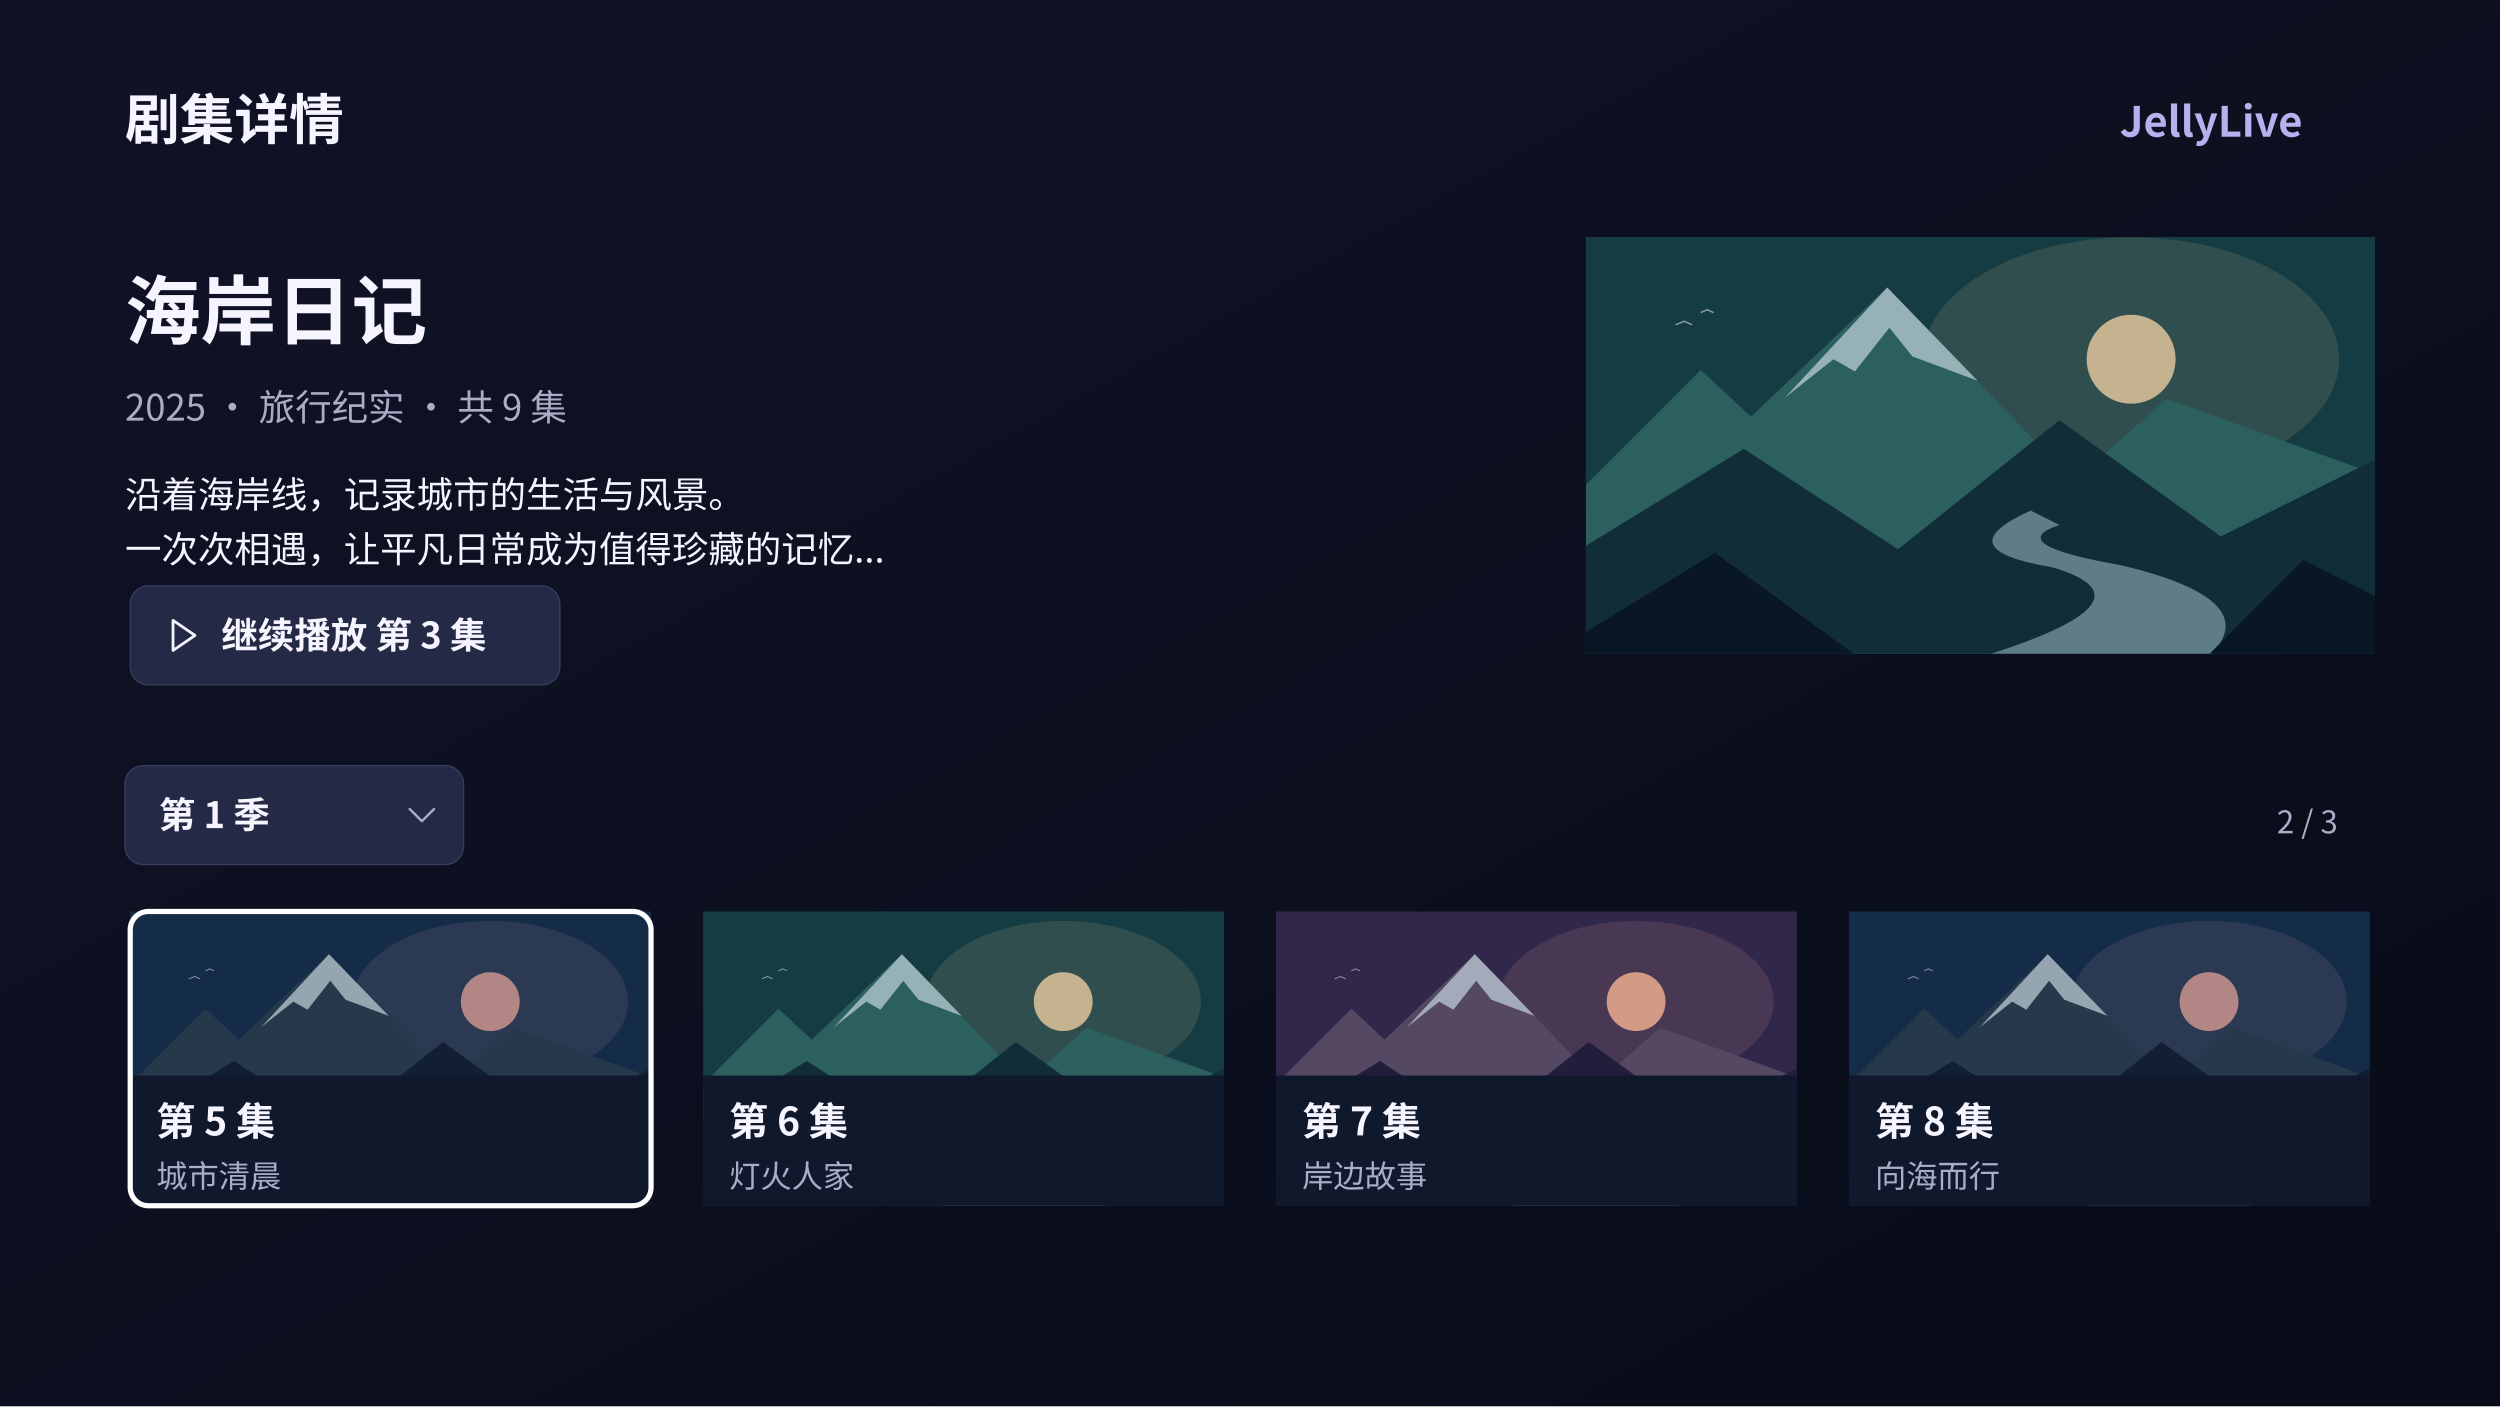
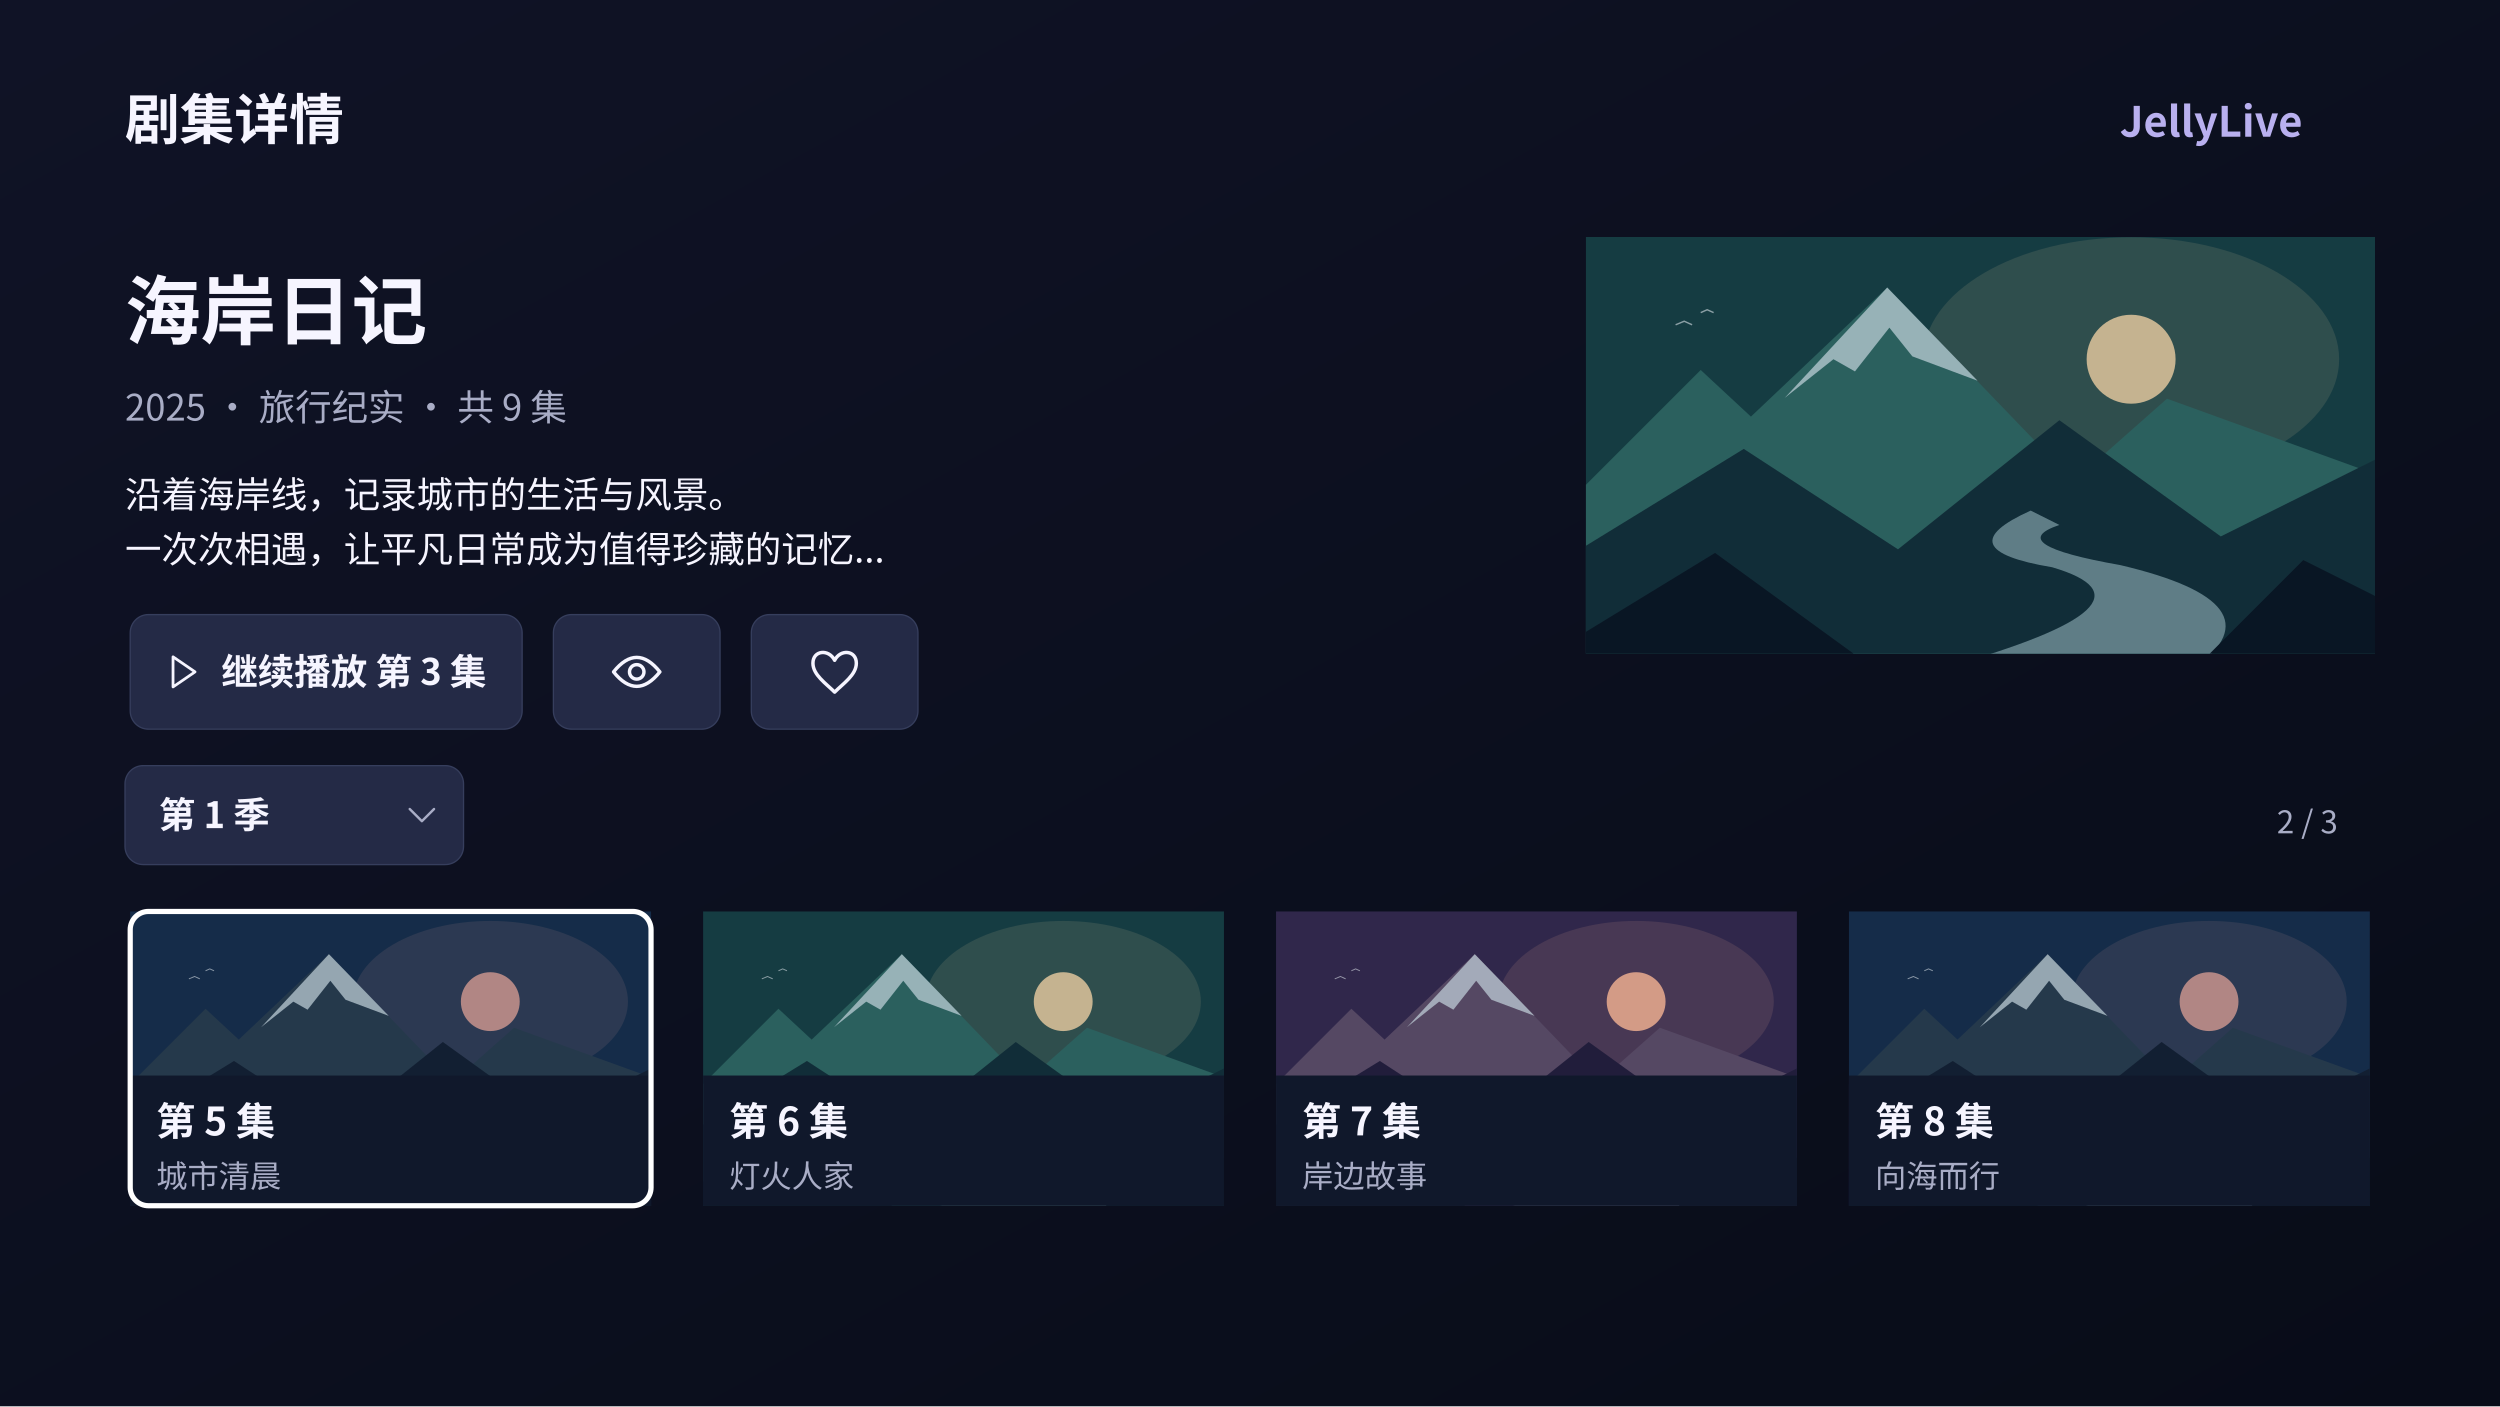
<svg xmlns="http://www.w3.org/2000/svg" width="1920" height="1080" viewBox="0 0 1920 1080" role="img" aria-labelledby="title desc">
  <defs>
    <linearGradient id="bg" x2="1" y2="1">
      <stop stop-color="#101326" />
      <stop offset="1" stop-color="#080c18" />
    </linearGradient>
    <linearGradient id="purple" x2="1" y2="1">
      <stop stop-color="#6652d5" />
      <stop offset="1" stop-color="#3a327d" />
    </linearGradient>
  </defs>
  <g font-family="Noto Sans CJK SC, Microsoft YaHei, sans-serif">
    <rect width="1920" height="1080" fill="url(#bg)" />
    <text x="96" y="107" fill="#f6f5ff" font-size="42" font-weight="650">剧集详情</text>
    <text x="1628" y="105" fill="#b9b0ef" font-size="32" font-weight="600">JellyLive</text>
    <svg x="1218" y="182" width="606" height="320" viewBox="0 0 1100 620" preserveAspectRatio="xMidYMid slice">
      <rect width="1100" height="620" fill="#153c42" />
      <ellipse cx="760" cy="190" rx="290" ry="170" fill="#c5b390" opacity=".15" />
      <circle cx="760" cy="190" r="62" fill="#c5b390" />
      <path d="M0 365 L160 205 L230 270 L420 90 L680 360 L810 245 L1100 350 V620 H0Z" fill="#2b605e" />
      <path d="M277 244 L420 90 L546 220 L455 186 L423 146 L375 207 L345 190Z" fill="#c4d4dd" opacity=".7" />
      <path d="M0 450 L220 315 L435 455 L660 275 L885 437 L1100 330 V620 H0Z" fill="#112d38" />
      <path d="M620 401 Q500 455 650 480 Q820 530 500 620 H850 Q970 530 745 477 Q580 448 660 421Z" fill="#93b3bb" opacity=".6" />
      <path d="M0 570 L180 460 L400 620 H0Z M850 620 L1000 470 L1100 520 V620Z" fill="#091624" />
      <path d="M125 142 l12 -5 l11 5 M160 125 l9 -4 l9 4" fill="none" stroke="#dae1e7" stroke-width="2" opacity=".6" />
    </svg>
    <text x="96" y="260" fill="#f6f5ff" font-size="58" font-weight="650">海岸日记</text>
    <text x="96" y="323" fill="#a9adc6" font-size="28" font-weight="400">2025 · 旅行纪实 · 共 9 集</text>
    <g data-role="overview" data-max-lines="2">
      <text x="96" y="390" fill="#f6f5ff" font-size="28" font-weight="400">沿着海岸线，记录城市的生活与风景。</text>
      <text x="96" y="432" fill="#f6f5ff" font-size="28" font-weight="400">一次次相遇，让平凡日常成为值得珍藏的记忆...</text>
    </g>
-     <rect x="100" y="450" width="330" height="76" rx="14" fill="#242a46" stroke="#363e5d" stroke-width="1" />
-     <g transform="translate(124 472.0) scale(0.8888889)">
-       <path d="M10 5 L29 18 L10 31 Z" fill="none" stroke="#f6f5ff" stroke-width="2.4" stroke-linecap="round" stroke-linejoin="round" />
+     <g data-role="series-actions" data-y="472" data-overview-bottom="442" data-gap="30">
+       <rect x="100" y="472" width="301" height="88" rx="14" fill="#242a46" stroke="#363e5d" stroke-width="1" />
+       <g transform="translate(124 500.0) scale(0.8888889)">
+         <path d="M10 5 L29 18 L10 31 Z" fill="none" stroke="#f6f5ff" stroke-width="2.4" stroke-linecap="round" stroke-linejoin="round" />
+       </g>
+       <text x="170" y="526.0" fill="#f6f5ff" font-size="28" font-weight="600">继续播放 第 3 集</text>
+       <g data-role="detail-action" aria-label="标记剧集已看">
+         <rect x="425" y="472" width="128" height="88" rx="14" fill="#242a46" stroke="#363e5d" stroke-width="1" />
+         <g transform="translate(469 496) scale(1.111111)">
+           <path d="M2 18 Q18 -2 34 18 Q18 38 2 18 Z M23 18 A5 5 0 1 1 13 18 A5 5 0 1 1 23 18" fill="none" stroke="#f6f5ff" stroke-width="2.4" stroke-linecap="round" stroke-linejoin="round" />
+         </g>
+       </g>
+       <g data-role="detail-action" aria-label="收藏剧集">
+         <rect x="577" y="472" width="128" height="88" rx="14" fill="#242a46" stroke="#363e5d" stroke-width="1" />
+         <g transform="translate(621 496) scale(1.111111)">
+           <path d="M18 32 C12 26 3 20 3 12 C3 3 14 2 18 10 C22 2 33 3 33 12 C33 20 24 26 18 32 Z" fill="none" stroke="#f6f5ff" stroke-width="2.4" stroke-linecap="round" stroke-linejoin="round" />
+         </g>
+       </g>
    </g>
-     <text x="170" y="498.0" fill="#f6f5ff" font-size="28" font-weight="600">继续播放 第 3 集</text>
    <rect x="96" y="588" width="260" height="76" rx="14" fill="#242a46" stroke="#363e5d" stroke-width="1" />
    <text x="122" y="636.0" fill="#f6f5ff" font-size="28" font-weight="600">第 1 季</text>
    <g transform="translate(310 612) scale(0.7777778)">
      <path d="M6 12 L18 24 L30 12" fill="none" stroke="#a9adc6" stroke-width="2.4" stroke-linecap="round" stroke-linejoin="round" />
    </g>
    <text x="1772" y="640" text-anchor="middle" fill="#a9adc6" font-size="24" font-weight="400">2 / 3</text>
    <g data-role="episode-page" data-page="2" data-pages="3">
      <svg x="100" y="700" width="400" height="226" viewBox="0 0 1100 620" preserveAspectRatio="xMidYMid slice">
        <rect width="1100" height="620" fill="#152c49" />
        <ellipse cx="760" cy="190" rx="290" ry="170" fill="#b18684" opacity=".15" />
        <circle cx="760" cy="190" r="62" fill="#b18684" />
        <path d="M0 365 L160 205 L230 270 L420 90 L680 360 L810 245 L1100 350 V620 H0Z" fill="#25394b" />
        <path d="M277 244 L420 90 L546 220 L455 186 L423 146 L375 207 L345 190Z" fill="#c4d4dd" opacity=".7" />
        <path d="M0 450 L220 315 L435 455 L660 275 L885 437 L1100 330 V620 H0Z" fill="#121f32" />
        <path d="M620 401 Q500 455 650 480 Q820 530 500 620 H850 Q970 530 745 477 Q580 448 660 421Z" fill="#93b3bb" opacity=".6" />
        <path d="M0 570 L180 460 L400 620 H0Z M850 620 L1000 470 L1100 520 V620Z" fill="#091624" />
        <path d="M125 142 l12 -5 l11 5 M160 125 l9 -4 l9 4" fill="none" stroke="#dae1e7" stroke-width="2" opacity=".6" />
      </svg>
      <rect x="100" y="826" width="400" height="100" rx="0" fill="#10182b" stroke="none" stroke-width="1" />
      <text x="120" y="872" fill="#f6f5ff" font-size="30" font-weight="650">第 5 集</text>
      <text x="120" y="912" fill="#a9adc6" font-size="24" font-weight="400">城市清晨</text>
      <rect x="100" y="700" width="400" height="226" rx="14" fill="none" stroke="#fff" stroke-width="4" />
      <svg x="540" y="700" width="400" height="226" viewBox="0 0 1100 620" preserveAspectRatio="xMidYMid slice">
        <rect width="1100" height="620" fill="#153c42" />
        <ellipse cx="760" cy="190" rx="290" ry="170" fill="#c5b390" opacity=".15" />
        <circle cx="760" cy="190" r="62" fill="#c5b390" />
        <path d="M0 365 L160 205 L230 270 L420 90 L680 360 L810 245 L1100 350 V620 H0Z" fill="#2b605e" />
        <path d="M277 244 L420 90 L546 220 L455 186 L423 146 L375 207 L345 190Z" fill="#c4d4dd" opacity=".7" />
        <path d="M0 450 L220 315 L435 455 L660 275 L885 437 L1100 330 V620 H0Z" fill="#112d38" />
        <path d="M620 401 Q500 455 650 480 Q820 530 500 620 H850 Q970 530 745 477 Q580 448 660 421Z" fill="#93b3bb" opacity=".6" />
        <path d="M0 570 L180 460 L400 620 H0Z M850 620 L1000 470 L1100 520 V620Z" fill="#091624" />
        <path d="M125 142 l12 -5 l11 5 M160 125 l9 -4 l9 4" fill="none" stroke="#dae1e7" stroke-width="2" opacity=".6" />
      </svg>
      <rect x="540" y="826" width="400" height="100" rx="0" fill="#10182b" stroke="none" stroke-width="1" />
      <text x="560" y="872" fill="#f6f5ff" font-size="30" font-weight="650">第 6 集</text>
      <text x="560" y="912" fill="#a9adc6" font-size="24" font-weight="400">灯火人家</text>
      <svg x="980" y="700" width="400" height="226" viewBox="0 0 1100 620" preserveAspectRatio="xMidYMid slice">
        <rect width="1100" height="620" fill="#30274b" />
        <ellipse cx="760" cy="190" rx="290" ry="170" fill="#d39b86" opacity=".15" />
        <circle cx="760" cy="190" r="62" fill="#d39b86" />
        <path d="M0 365 L160 205 L230 270 L420 90 L680 360 L810 245 L1100 350 V620 H0Z" fill="#554863" />
        <path d="M277 244 L420 90 L546 220 L455 186 L423 146 L375 207 L345 190Z" fill="#c4d4dd" opacity=".7" />
        <path d="M0 450 L220 315 L435 455 L660 275 L885 437 L1100 330 V620 H0Z" fill="#211d3b" />
        <path d="M620 401 Q500 455 650 480 Q820 530 500 620 H850 Q970 530 745 477 Q580 448 660 421Z" fill="#93b3bb" opacity=".6" />
        <path d="M0 570 L180 460 L400 620 H0Z M850 620 L1000 470 L1100 520 V620Z" fill="#091624" />
        <path d="M125 142 l12 -5 l11 5 M160 125 l9 -4 l9 4" fill="none" stroke="#dae1e7" stroke-width="2" opacity=".6" />
      </svg>
      <rect x="980" y="826" width="400" height="100" rx="0" fill="#10182b" stroke="none" stroke-width="1" />
      <text x="1000" y="872" fill="#f6f5ff" font-size="30" font-weight="650">第 7 集</text>
      <text x="1000" y="912" fill="#a9adc6" font-size="24" font-weight="400">岸边故事</text>
      <svg x="1420" y="700" width="400" height="226" viewBox="0 0 1100 620" preserveAspectRatio="xMidYMid slice">
        <rect width="1100" height="620" fill="#152c49" />
        <ellipse cx="760" cy="190" rx="290" ry="170" fill="#b18684" opacity=".15" />
        <circle cx="760" cy="190" r="62" fill="#b18684" />
        <path d="M0 365 L160 205 L230 270 L420 90 L680 360 L810 245 L1100 350 V620 H0Z" fill="#25394b" />
        <path d="M277 244 L420 90 L546 220 L455 186 L423 146 L375 207 L345 190Z" fill="#c4d4dd" opacity=".7" />
        <path d="M0 450 L220 315 L435 455 L660 275 L885 437 L1100 330 V620 H0Z" fill="#121f32" />
        <path d="M620 401 Q500 455 650 480 Q820 530 500 620 H850 Q970 530 745 477 Q580 448 660 421Z" fill="#93b3bb" opacity=".6" />
        <path d="M0 570 L180 460 L400 620 H0Z M850 620 L1000 470 L1100 520 V620Z" fill="#091624" />
        <path d="M125 142 l12 -5 l11 5 M160 125 l9 -4 l9 4" fill="none" stroke="#dae1e7" stroke-width="2" opacity=".6" />
      </svg>
      <rect x="1420" y="826" width="400" height="100" rx="0" fill="#10182b" stroke="none" stroke-width="1" />
      <text x="1440" y="872" fill="#f6f5ff" font-size="30" font-weight="650">第 8 集</text>
      <text x="1440" y="912" fill="#a9adc6" font-size="24" font-weight="400">向海而行</text>
    </g>
  </g>
</svg>
